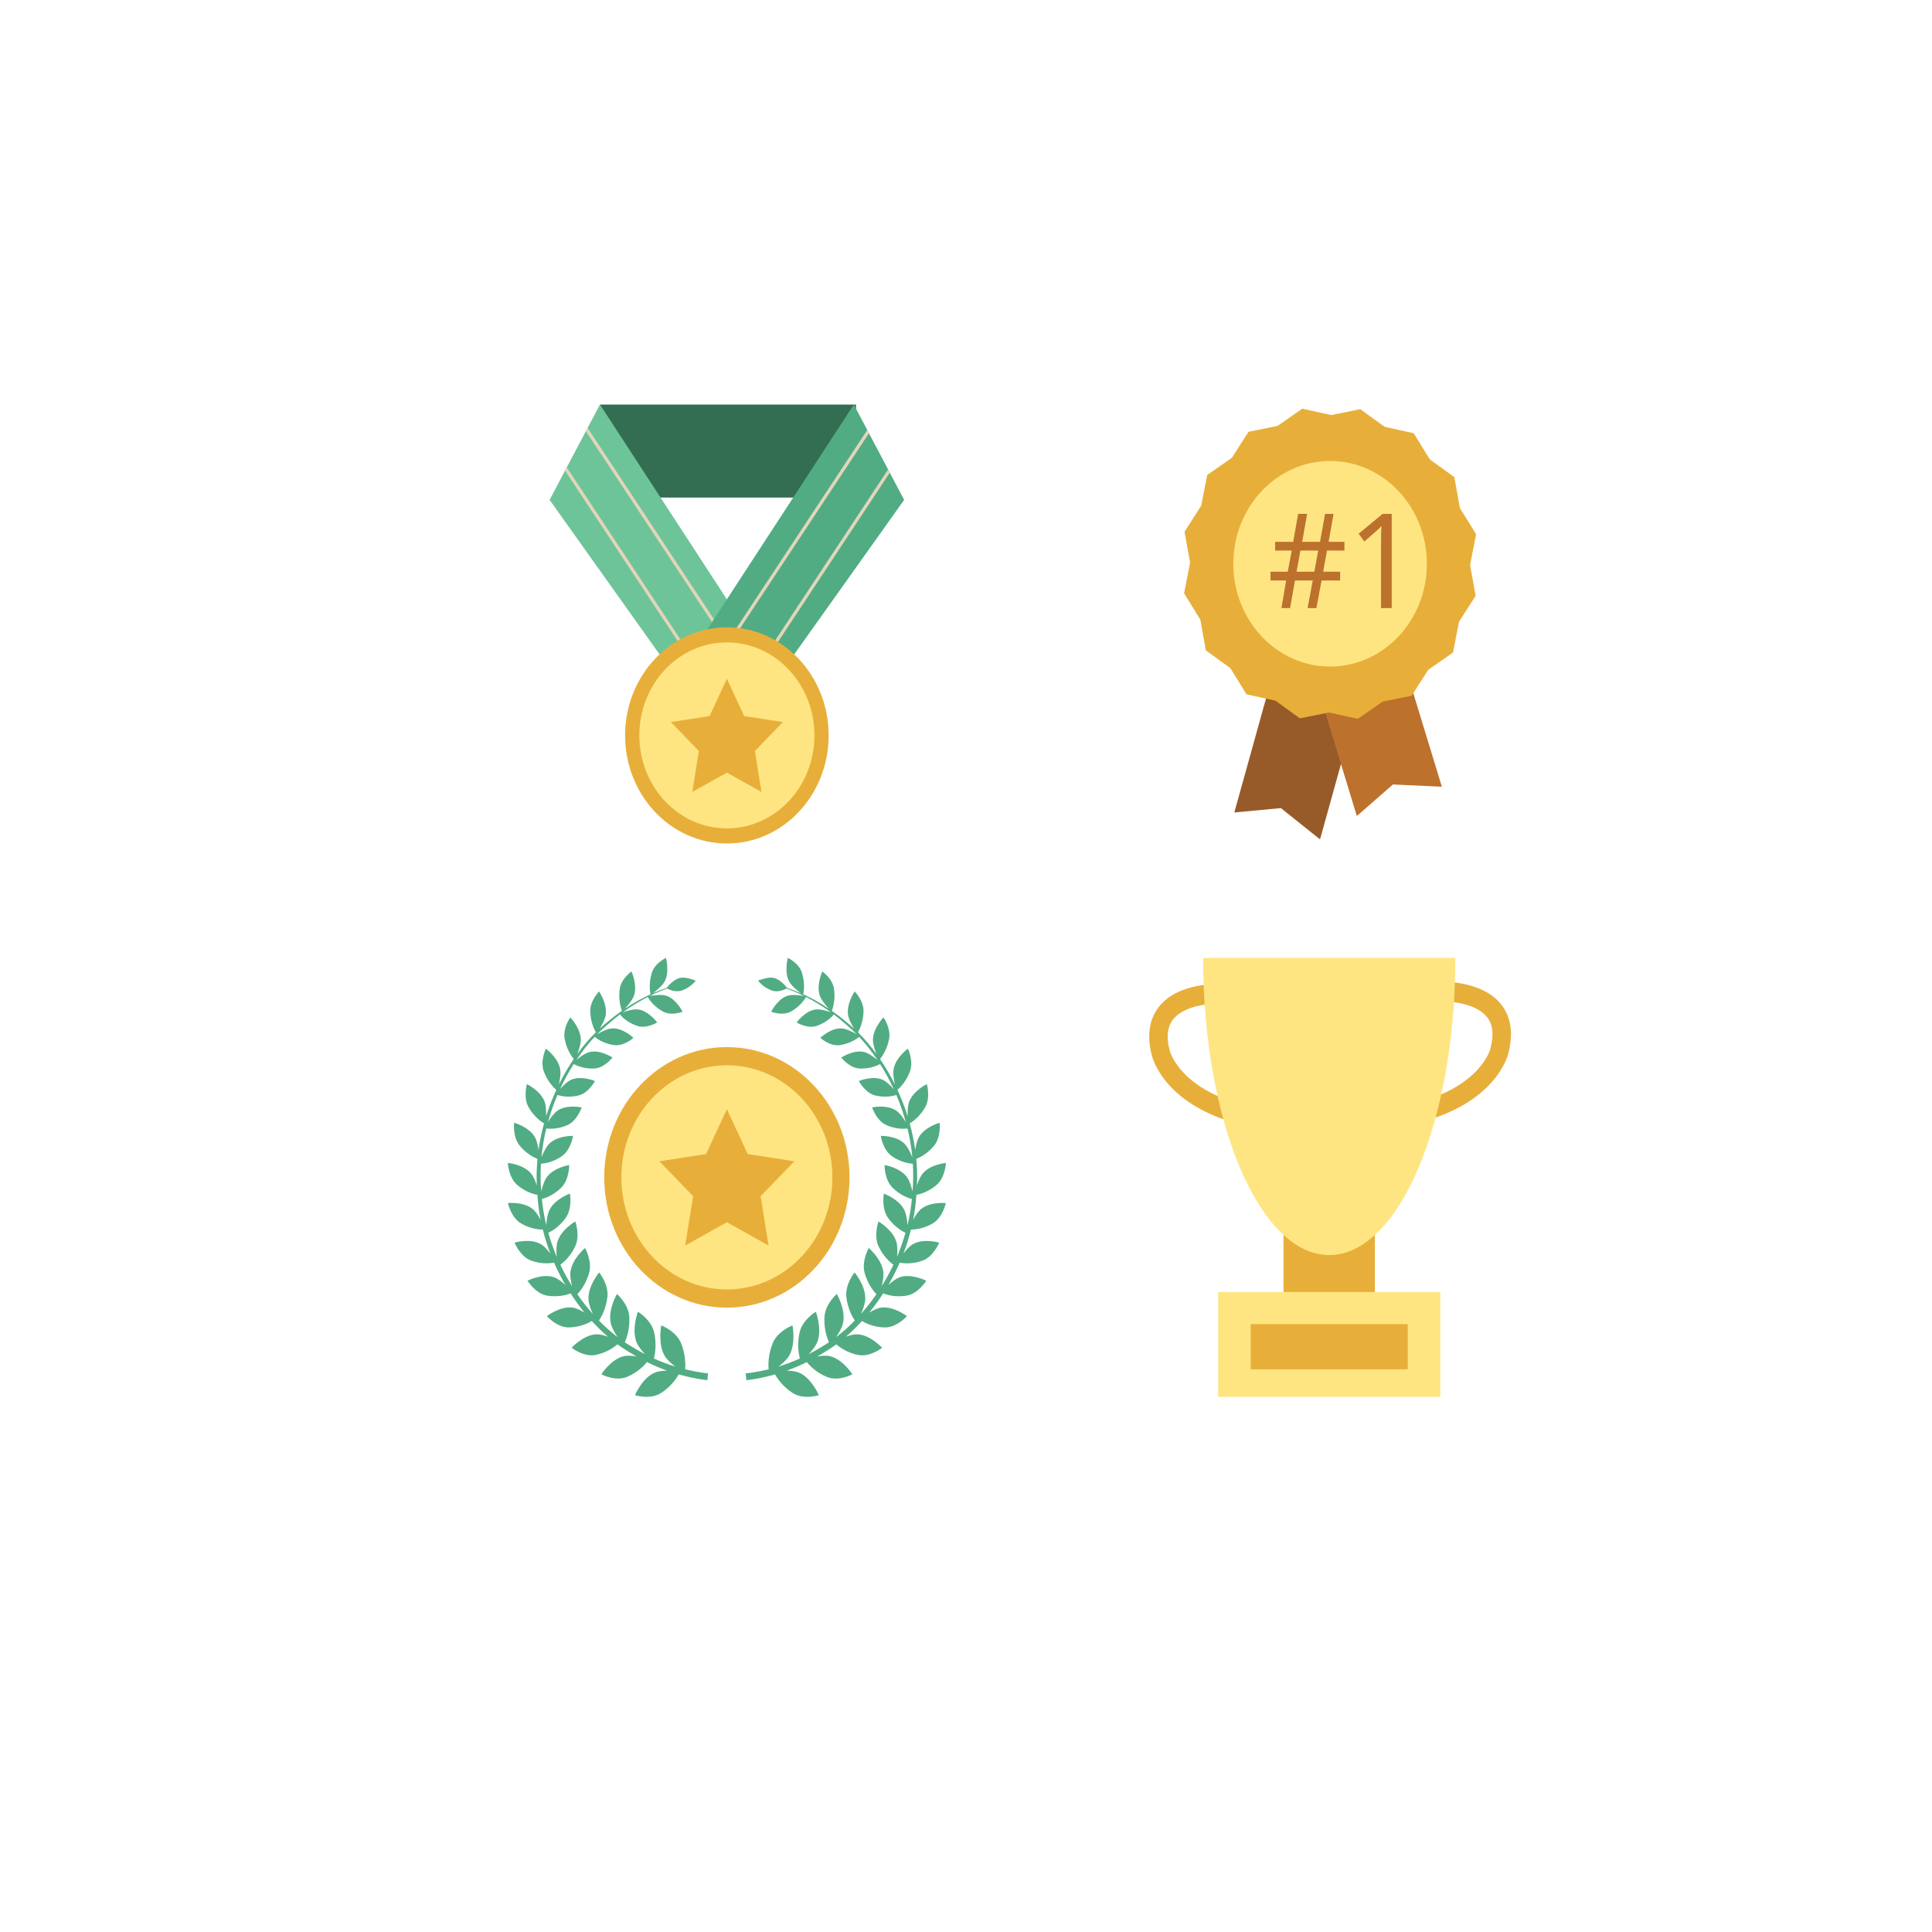
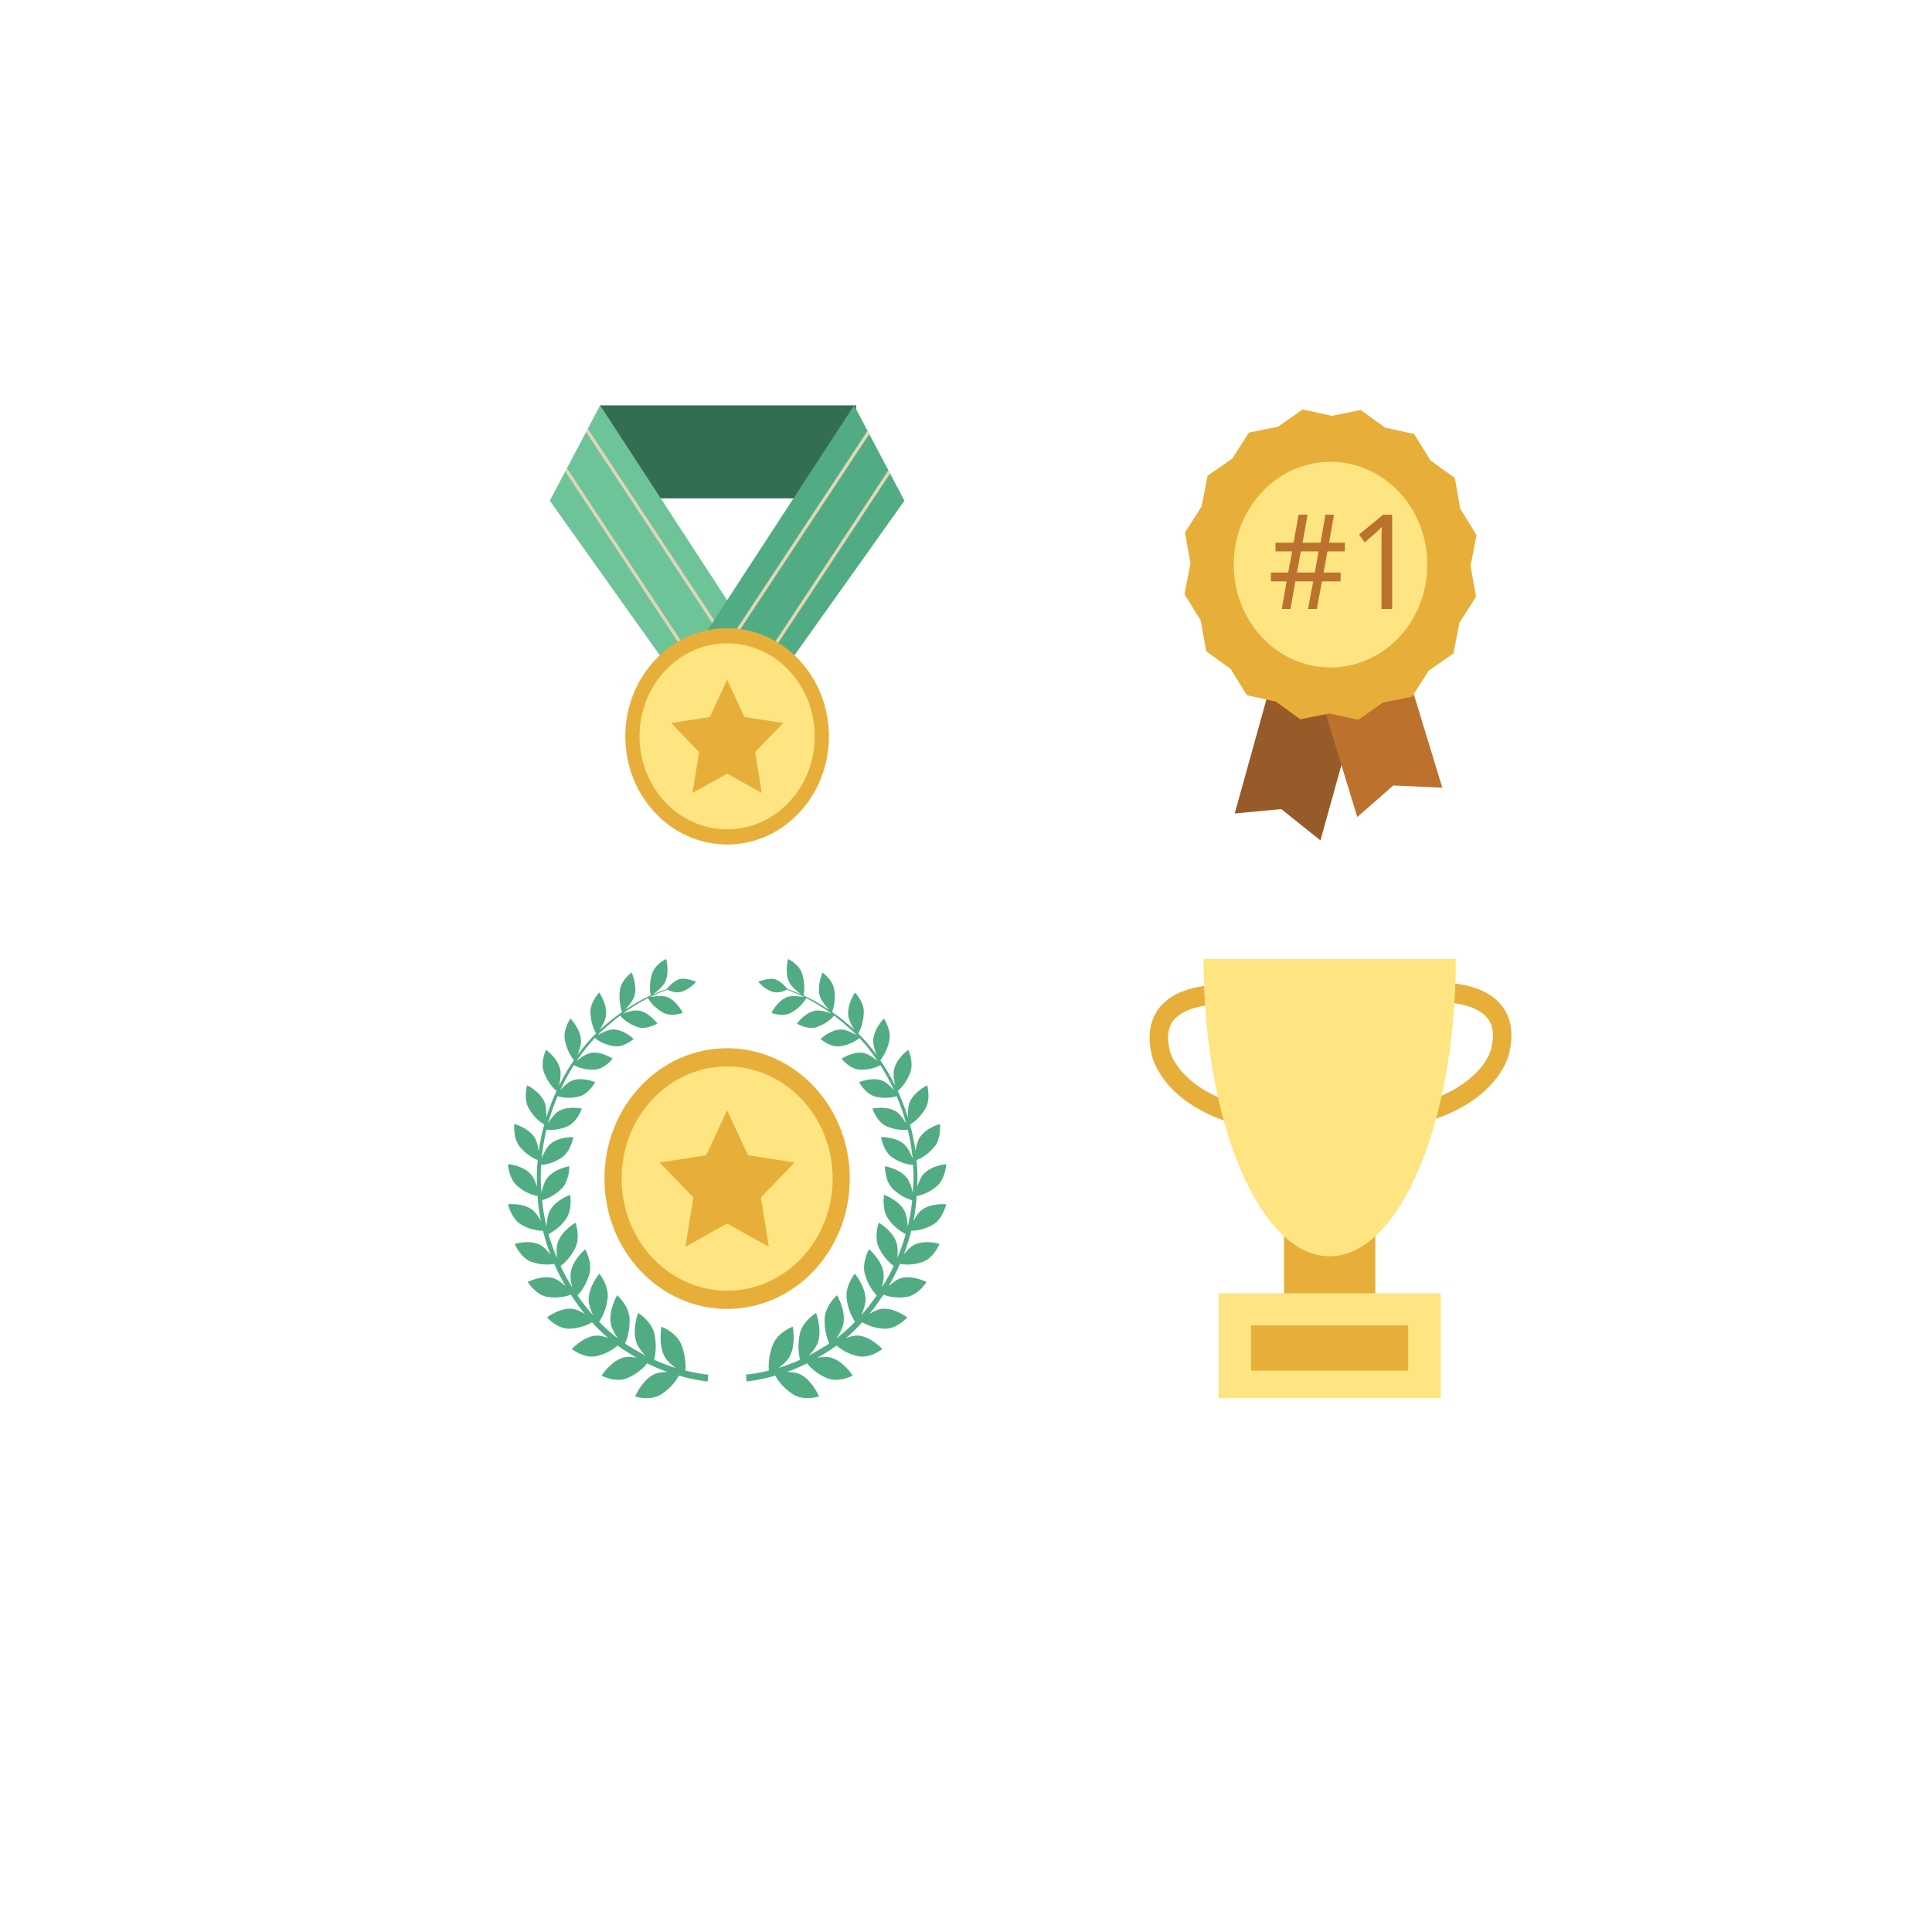
- <svg xmlns="http://www.w3.org/2000/svg" xmlns:xlink="http://www.w3.org/1999/xlink" version="1.1" x="0px" y="0px" width="250" height="250" viewBox="0 0 250 250" enable-background="new 0 0 595.28 841.89" xml:space="preserve" id="svg2">
-   <defs id="defs102" />
-   <g id="Capa_1" display="none" style="display:none" transform="translate(0,-591.89)">
-     <path display="inline" d="m 322.802,418.152 c 0,14.878 -12.601,26.939 -28.145,26.939 l -204.719,0 c -15.544,0 -28.144,-12.061 -28.144,-26.939 l 0,-193.602 c 0,-14.878 12.601,-26.939 28.144,-26.939 l 204.719,0 c 15.544,0 28.145,12.061 28.145,26.939 l 0,193.602 z" id="path5" style="clip-rule:evenodd;display:inline;fill:#80a5c6;fill-rule:evenodd" />
-     <path display="inline" d="m 311.587,409.916 c 0,13.612 -11.518,24.647 -25.726,24.647 l -187.127,0 c -14.208,0 -25.726,-11.035 -25.726,-24.647 l 0,-177.13 c 0,-13.612 11.518,-24.647 25.726,-24.647 l 187.127,0 c 14.208,0 25.726,11.035 25.726,24.647 l 0,177.13 z" id="path7" style="clip-rule:evenodd;display:inline;fill:#cee8ef;fill-rule:evenodd" />
-   </g>
-   <g id="Capa_2" transform="matrix(0.7367795,0,0,0.782577,-11.61511,-133.5622)">
-     <g id="g10">
-       <g id="g12">
-         <rect x="121.131" y="237.565" width="44.974" height="15.376" id="rect14" style="fill:#346e52" />
-         <path d="m 136.122,284.845 -23.832,-31.52 8.841,-15.76 31.136,44.974 -16.145,2.306 z" id="path16" style="fill:#6ec499" />
-         <g id="g18">
-           <defs id="defs20">
-             <path id="SVGID_1_" d="m 136.123,284.845 -23.832,-31.52 8.841,-15.76 31.136,44.974 -16.145,2.306 z" />
+ <svg xmlns="http://www.w3.org/2000/svg" xmlns:xlink="http://www.w3.org/1999/xlink" width="250" height="250" viewBox="0 0 250 250" enable-background="new 0 0 595.28 841.89">
+   <g>
+     <g transform="matrix(.737 0 0 .783 -11.615 -133.562)">
+       <g>
+         <path fill="#346e52" d="M121.13 237.565h44.975v15.376H121.13z" />
+         <path d="M136.122 284.845l-23.832-31.52 8.84-15.76 31.137 44.974-16.145 2.305z" fill="#6ec499" />
+         <g>
+           <defs>
+             <path id="a" d="M136.123 284.845l-23.832-31.52 8.842-15.76 31.136 44.974-16.145 2.305z" />
          </defs>
-           <clipPath id="SVGID_2_">
-             <use xlink:href="#SVGID_1_" overflow="visible" id="use24" style="overflow:visible" x="0" y="0" width="100%" height="100%" />
+           <clipPath id="b">
+             <use xlink:href="#a" overflow="visible" width="100%" height="100%" />
          </clipPath>
-           <line clip-path="url(#SVGID_2_)" stroke-miterlimit="10" x1="149.449" y1="285.358" x2="116.904" y2="238.975" id="line26" style="fill:none;stroke:#e3d5b9;stroke-width:0.553;stroke-miterlimit:10" />
-           <line clip-path="url(#SVGID_2_)" stroke-miterlimit="10" x1="143.555" y1="288.69" x2="111.01" y2="242.307" id="line28" style="fill:none;stroke:#e3d5b9;stroke-width:0.553;stroke-miterlimit:10" />
+           <path clip-path="url(#b)" stroke-miterlimit="10" fill="none" stroke="#e3d5b9" stroke-width=".553" d="M149.45 285.358l-32.546-46.383" />
+           <path clip-path="url(#b)" stroke-miterlimit="10" fill="none" stroke="#e3d5b9" stroke-width=".553" d="M143.555 288.69l-32.545-46.383" />
        </g>
-         <polygon points="174.561,253.325 150.729,284.845 134.584,282.539 165.72,237.565 " id="polygon30" style="fill:#51ac83" />
-         <g id="g32">
-           <defs id="defs34">
-             <polygon id="SVGID_3_" points="174.562,253.325 150.73,284.845 134.585,282.539 165.721,237.565 " />
+         <path fill="#51ac83" d="M174.56 253.325l-23.83 31.52-16.146-2.306 31.136-44.975z" />
+         <g>
+           <defs>
+             <path id="c" d="M174.562 253.325l-23.832 31.52-16.145-2.306 31.136-44.975z" />
          </defs>
-           <clipPath id="SVGID_4_">
-             <use xlink:href="#SVGID_3_" overflow="visible" id="use38" style="overflow:visible" x="0" y="0" width="100%" height="100%" />
+           <clipPath id="d">
+             <use xlink:href="#c" overflow="visible" width="100%" height="100%" />
          </clipPath>
-           <line clip-path="url(#SVGID_4_)" stroke-miterlimit="10" x1="137.659" y1="285.614" x2="170.205" y2="239.231" id="line40" style="fill:none;stroke:#e3d5b9;stroke-width:0.553;stroke-miterlimit:10" />
-           <line clip-path="url(#SVGID_4_)" stroke-miterlimit="10" x1="143.554" y1="288.946" x2="176.1" y2="242.563" id="line42" style="fill:none;stroke:#e3d5b9;stroke-width:0.553;stroke-miterlimit:10" />
+           <path clip-path="url(#d)" stroke-miterlimit="10" fill="none" stroke="#e3d5b9" stroke-width=".553" d="M137.66 285.614l32.545-46.383" />
+           <path clip-path="url(#d)" stroke-miterlimit="10" fill="none" stroke="#e3d5b9" stroke-width=".553" d="M143.554 288.946l32.546-46.383" />
        </g>
      </g>
-       <circle cx="143.425" cy="292.268" r="17.874" id="circle44" style="fill:#e7af3a" />
-       <circle cx="143.425" cy="292.268" r="15.375" id="circle46" style="fill:#fee582" />
-       <polygon points="143.426,282.913 146.465,289.071 153.262,290.059 148.344,294.854 149.505,301.622 143.426,298.426 137.345,301.622 138.507,294.854 133.589,290.059 140.386,289.071 " id="polygon48" style="fill:#e7af3a" />
+       <circle cx="143.425" cy="292.268" r="17.874" fill="#e7af3a" />
+       <circle cx="143.425" cy="292.268" r="15.375" fill="#fee582" />
+       <path fill="#e7af3a" d="M143.426 282.913l3.04 6.158 6.796.99-4.918 4.794 1.16 6.768-6.078-3.196-6.08 3.196 1.16-6.768-4.917-4.795 6.796-.99z" />
    </g>
-     <g id="g50">
-       <rect x="241.196" y="373.893" width="16.039" height="18.641" id="rect52" style="fill:#e7af3a" />
-       <rect x="229.708" y="384.297" width="39.016" height="17.34" id="rect54" style="fill:#fee582" />
-       <g id="g56">
-         <path d="m 263.961,356.498 -0.667,-3.189 c 12.534,-2.653 14.227,-9.217 14.243,-9.284 0.611,-2.233 0.43,-3.882 -0.539,-5.094 -1.972,-2.465 -6.879,-2.771 -8.603,-2.677 L 268.225,333 c 0.322,-0.017 7.897,-0.367 11.3,3.889 1.646,2.059 2.033,4.733 1.151,7.947 -0.07,0.296 -2.193,8.588 -16.715,11.662 z" id="path58" style="fill:#e7af3a" />
+     <g>
+       <path fill="#e7af3a" d="M166.146 159.196h11.82v14.596h-11.82z" />
+       <path fill="#fee582" d="M157.68 167.343h28.755v13.577H157.68z" />
+       <g>
+         <path d="M182.924 145.576l-.49-2.497c9.236-2.078 10.484-7.218 10.496-7.27.45-1.75.317-3.04-.397-3.99-1.454-1.93-5.07-2.17-6.34-2.095l-.126-2.548c.237-.013 5.82-.287 8.328 3.045 1.213 1.612 1.498 3.706.848 6.223-.05.23-1.616 6.724-12.32 9.13z" fill="#e7af3a" />
      </g>
-       <g id="g60">
-         <path d="m 234.776,356.859 c -14.522,-3.074 -16.645,-11.366 -16.728,-11.717 -0.867,-3.159 -0.48,-5.833 1.166,-7.892 3.402,-4.256 10.98,-3.904 11.299,-3.89 l -0.168,3.255 c -1.736,-0.086 -6.652,0.226 -8.609,2.68 -0.966,1.213 -1.146,2.86 -0.55,5.035 0.082,0.309 1.903,6.725 14.258,9.339 l -0.668,3.19 z" id="path62" style="fill:#e7af3a" />
+       <g>
+         <path d="M161.415 145.86c-10.703-2.408-12.267-8.9-12.33-9.176-.638-2.473-.352-4.567.86-6.18 2.508-3.332 8.093-3.056 8.328-3.045l-.124 2.548c-1.28-.068-4.903.177-6.346 2.098-.712.95-.844 2.24-.405 3.942.06.242 1.402 5.266 10.507 7.313l-.492 2.5z" fill="#e7af3a" />
      </g>
-       <g id="g64">
-         <defs id="defs66">
-           <rect id="SVGID_5_" x="225.989" y="329.06" width="50.237" height="56.521" />
+       <g transform="matrix(.737 0 0 .783 -11.615 -133.562)">
+         <defs>
+           <path id="e" d="M225.99 329.06h50.236v56.52H225.99z" />
        </defs>
-         <clipPath id="SVGID_6_">
-           <use xlink:href="#SVGID_5_" overflow="visible" id="use70" style="overflow:visible" x="0" y="0" width="100%" height="100%" />
+         <clipPath id="f">
+           <use xlink:href="#e" overflow="visible" width="100%" height="100%" />
        </clipPath>
-         <ellipse clip-path="url(#SVGID_6_)" cx="249.217" cy="329.06" rx="22.148" ry="49.132" id="ellipse72" style="fill:#fee582" />
+         <ellipse clip-path="url(#f)" cx="249.217" cy="329.06" rx="22.148" ry="49.132" fill="#fee582" />
      </g>
-       <rect x="235.426" y="389.609" width="27.579" height="7.475" id="rect74" style="fill:#e7af3a" />
+       <path fill="#e7af3a" d="M161.894 171.502h20.326v5.853h-20.326z" />
    </g>
-     <g id="g76">
-       <path d="m 136.101,397.085 c 0.067,-0.821 0.061,-2.431 -0.695,-4.249 -0.873,-2.101 -3.506,-3.007 -3.506,-3.007 0,0 -0.637,3.036 0.604,5.035 0.4,0.644 1.158,1.276 1.871,1.776 -1.138,-0.327 -2.403,-0.762 -3.76,-1.34 0.207,-0.775 0.482,-2.34 0.059,-4.236 -0.484,-2.177 -2.874,-3.498 -2.874,-3.498 0,0 -1.13,2.821 -0.273,4.962 0.281,0.698 0.918,1.449 1.529,2.058 -0.74,-0.36 -1.499,-0.762 -2.274,-1.215 -0.428,-0.231 -0.855,-0.484 -1.283,-0.753 0.328,-0.694 0.885,-2.177 0.798,-4.122 -0.099,-2.184 -2.177,-3.866 -2.177,-3.866 0,0 -1.573,2.532 -1.109,4.742 0.162,0.776 0.713,1.68 1.23,2.398 -1.113,-0.798 -2.216,-1.718 -3.281,-2.745 0.431,-0.608 1.231,-1.951 1.479,-3.857 0.278,-2.122 -1.444,-4.1 -1.444,-4.1 0,0 -1.946,2.175 -1.877,4.387 0.026,0.764 0.391,1.708 0.76,2.481 -0.95,-1.006 -1.861,-2.101 -2.716,-3.269 0.53,-0.53 1.498,-1.678 2.049,-3.436 0.628,-2.001 -0.696,-4.203 -0.696,-4.203 0,0 -2.25,1.767 -2.557,3.915 -0.101,0.703 0.066,1.615 0.277,2.399 -0.746,-1.124 -1.437,-2.308 -2.06,-3.544 0.593,-0.412 1.743,-1.359 2.586,-2.984 0.948,-1.825 0.044,-4.176 0.044,-4.176 0,0 -2.472,1.323 -3.134,3.344 -0.228,0.696 -0.209,1.666 -0.129,2.485 -0.574,-1.271 -1.07,-2.59 -1.48,-3.948 0.628,-0.285 1.933,-1.002 3.047,-2.459 1.226,-1.6 0.754,-4.022 0.754,-4.022 0,0 -2.611,0.857 -3.594,2.694 -0.361,0.673 -0.504,1.696 -0.56,2.531 -0.36,-1.408 -0.624,-2.855 -0.775,-4.334 0.644,-0.16 2.044,-0.629 3.385,-1.861 1.456,-1.337 1.413,-3.754 1.413,-3.754 0,0 -2.666,0.381 -3.926,1.989 -0.469,0.594 -0.783,1.57 -0.977,2.37 -0.144,-1.538 -0.157,-3.069 -0.059,-4.577 0.622,-0.038 2.092,-0.236 3.635,-1.224 1.632,-1.042 2.002,-3.383 2.002,-3.383 0,0 -2.638,-0.085 -4.129,1.25 -0.596,0.536 -1.096,1.529 -1.421,2.299 0.163,-1.623 0.451,-3.218 0.852,-4.766 0.614,0.068 2.058,0.122 3.706,-0.564 1.752,-0.728 2.507,-2.925 2.507,-2.925 0,0 -2.532,-0.531 -4.197,0.505 -0.645,0.401 -1.276,1.232 -1.719,1.909 0.455,-1.545 1.015,-3.04 1.661,-4.469 0.581,0.171 1.965,0.469 3.671,0.086 1.815,-0.404 2.918,-2.395 2.918,-2.395 0,0 -2.353,-0.943 -4.137,-0.227 -0.695,0.278 -1.451,0.981 -1.995,1.561 0.719,-1.467 1.526,-2.853 2.397,-4.144 0.489,0.25 1.807,0.82 3.591,0.739 1.82,-0.081 3.223,-1.816 3.223,-1.816 0,0 -2.109,-1.31 -3.953,-0.922 -0.796,0.167 -1.752,0.822 -2.384,1.314 1.003,-1.408 2.081,-2.686 3.201,-3.812 0.376,0.295 1.581,1.13 3.395,1.366 1.771,0.232 3.422,-1.203 3.422,-1.203 0,0 -1.815,-1.624 -3.661,-1.564 -0.873,0.028 -2.035,0.591 -2.716,0.967 0.62,-0.596 1.252,-1.144 1.888,-1.638 0.714,-0.594 1.419,-1.132 2.112,-1.625 0.324,0.359 1.342,1.357 3.036,1.888 1.669,0.525 3.507,-0.579 3.507,-0.579 0,0 -1.476,-1.875 -3.267,-2.131 -0.835,-0.12 -2.028,0.214 -2.753,0.458 1.565,-1.068 3.046,-1.892 4.366,-2.526 0.202,0.334 1.014,1.549 2.642,2.392 1.522,0.792 3.482,0.038 3.482,0.038 0,0 -1.105,-2.061 -2.788,-2.613 -0.88,-0.287 -2.287,-0.105 -2.977,0.013 1.176,-0.548 2.21,-0.943 3.044,-1.23 0.357,0.176 1.545,0.689 2.62,0.32 1.604,-0.551 2.398,-1.633 2.398,-1.633 0,0 -1.657,-0.634 -2.643,-0.468 -1.233,0.211 -2.238,1.41 -2.445,1.67 -0.687,0.216 -1.504,0.501 -2.424,0.882 0.594,-0.407 1.682,-1.226 2.103,-2.021 0.828,-1.568 0.192,-3.818 0.192,-3.818 0,0 -1.934,0.819 -2.481,2.444 -0.594,1.761 -0.319,3.219 -0.236,3.574 -1.341,0.579 -2.874,1.354 -4.511,2.393 0.537,-0.539 1.385,-1.481 1.648,-2.297 0.557,-1.724 -0.482,-3.871 -0.482,-3.871 0,0 -1.797,1.165 -2.061,2.895 -0.277,1.83 0.224,3.22 0.385,3.604 -0.876,0.579 -1.778,1.23 -2.693,1.968 -0.407,0.306 -0.811,0.635 -1.212,0.982 0.431,-0.649 0.966,-1.581 1.07,-2.337 0.253,-1.83 -1.171,-3.803 -1.171,-3.803 0,0 -1.601,1.489 -1.558,3.274 0.043,1.771 0.705,3.032 0.976,3.478 -1.126,1.046 -2.218,2.249 -3.246,3.579 0.305,-0.72 0.641,-1.689 0.613,-2.43 -0.069,-1.883 -1.851,-3.615 -1.851,-3.615 0,0 -1.344,1.781 -0.985,3.567 0.356,1.766 1.24,2.914 1.594,3.317 -0.94,1.297 -1.814,2.702 -2.601,4.197 0.186,-0.784 0.363,-1.851 0.2,-2.609 -0.404,-1.88 -2.5,-3.304 -2.5,-3.304 0,0 -1.037,2.028 -0.358,3.759 0.675,1.725 1.778,2.724 2.199,3.059 -0.686,1.399 -1.293,2.866 -1.798,4.388 0.034,-0.793 0.005,-1.785 -0.27,-2.462 -0.739,-1.816 -3.099,-2.876 -3.099,-2.876 0,0 -0.681,2.22 0.308,3.839 0.952,1.562 2.187,2.369 2.703,2.657 -0.416,1.42 -0.742,2.884 -0.964,4.378 -0.116,-0.743 -0.316,-1.584 -0.667,-2.143 -1.064,-1.694 -3.622,-2.342 -3.622,-2.342 0,0 -0.292,2.353 0.988,3.804 1.184,1.344 2.506,1.945 3.114,2.167 -0.144,1.441 -0.188,2.906 -0.12,4.385 -0.247,-0.717 -0.593,-1.507 -1.036,-1.997 -1.371,-1.515 -4.056,-1.713 -4.056,-1.713 0,0 0.122,2.417 1.666,3.65 1.439,1.151 2.89,1.516 3.532,1.627 0.092,1.398 0.281,2.775 0.56,4.121 -0.369,-0.659 -0.847,-1.36 -1.363,-1.763 -1.646,-1.279 -4.38,-1.001 -4.38,-1.001 0,0 0.553,2.405 2.324,3.37 1.625,0.887 3.123,1.007 3.804,1.009 0.357,1.354 0.803,2.672 1.322,3.947 -0.494,-0.604 -1.105,-1.24 -1.704,-1.557 -1.881,-0.994 -4.579,-0.23 -4.579,-0.23 0,0 0.981,2.319 2.931,2.976 1.8,0.605 3.332,0.457 4.012,0.338 0.596,1.283 1.266,2.517 1.994,3.694 -0.608,-0.53 -1.348,-1.075 -2.018,-1.29 -2.065,-0.667 -4.641,0.579 -4.641,0.579 0,0 1.397,2.157 3.472,2.471 1.919,0.29 3.436,-0.133 4.095,-0.372 0.771,1.126 1.594,2.188 2.455,3.182 -0.664,-0.384 -1.421,-0.74 -2.072,-0.83 -2.194,-0.303 -4.561,1.405 -4.561,1.405 0,0 1.786,1.92 3.927,1.868 1.907,-0.047 3.319,-0.691 3.976,-1.059 0.915,0.947 1.863,1.816 2.828,2.596 -0.683,-0.237 -1.426,-0.421 -2.038,-0.398 -2.257,0.083 -4.335,2.22 -4.335,2.22 0,0 2.135,1.613 4.277,1.181 1.874,-0.378 3.166,-1.25 3.775,-1.742 0.683,0.471 1.368,0.899 2.053,1.277 0.433,0.259 0.86,0.5 1.286,0.729 -0.757,-0.126 -1.573,-0.191 -2.209,-0.054 -2.254,0.484 -3.963,2.998 -3.963,2.998 0,0 2.432,1.243 4.508,0.429 1.843,-0.722 2.993,-1.852 3.507,-2.446 1.249,0.584 2.431,1.048 3.525,1.417 -0.77,0.01 -1.584,0.092 -2.189,0.337 -2.18,0.887 -3.452,3.716 -3.452,3.716 0,0 2.664,0.817 4.607,-0.369 1.712,-1.045 2.668,-2.373 3.084,-3.066 3.118,0.827 5.041,0.948 5.041,0.948 l 0.056,-0.56 0.058,-0.559 c -10e-4,0.003 -1.502,-0.1 -4.022,-0.67 z m 43.462,-24.114 c 1.769,-0.965 2.322,-3.37 2.322,-3.37 0,0 -2.733,-0.278 -4.38,1.001 -0.517,0.403 -0.993,1.104 -1.363,1.763 0.28,-1.346 0.469,-2.723 0.561,-4.121 0.641,-0.111 2.091,-0.477 3.531,-1.627 1.545,-1.233 1.667,-3.65 1.667,-3.65 0,0 -2.685,0.198 -4.055,1.713 -0.444,0.491 -0.79,1.28 -1.036,1.997 0.069,-1.479 0.024,-2.944 -0.122,-4.385 0.608,-0.221 1.932,-0.823 3.116,-2.167 1.279,-1.451 0.988,-3.804 0.988,-3.804 0,0 -2.558,0.648 -3.622,2.342 -0.351,0.559 -0.552,1.4 -0.667,2.144 -0.222,-1.494 -0.547,-2.959 -0.963,-4.379 0.515,-0.288 1.749,-1.095 2.702,-2.657 0.99,-1.62 0.307,-3.839 0.307,-3.839 0,0 -2.36,1.06 -3.099,2.876 -0.275,0.678 -0.306,1.669 -0.27,2.462 -0.505,-1.523 -1.113,-2.989 -1.799,-4.388 0.422,-0.335 1.526,-1.334 2.199,-3.059 0.679,-1.731 -0.357,-3.759 -0.357,-3.759 0,0 -2.096,1.425 -2.501,3.304 -0.162,0.758 0.016,1.826 0.201,2.61 -0.786,-1.494 -1.662,-2.9 -2.602,-4.197 0.354,-0.403 1.238,-1.551 1.594,-3.317 0.36,-1.786 -0.983,-3.567 -0.983,-3.567 0,0 -1.781,1.732 -1.852,3.615 -0.026,0.74 0.307,1.709 0.614,2.43 -1.029,-1.33 -2.121,-2.533 -3.247,-3.579 0.272,-0.446 0.933,-1.707 0.976,-3.478 0.044,-1.785 -1.558,-3.274 -1.558,-3.274 0,0 -1.423,1.974 -1.17,3.803 0.104,0.757 0.639,1.688 1.07,2.337 -0.402,-0.347 -0.806,-0.676 -1.212,-0.982 -0.915,-0.738 -1.816,-1.389 -2.693,-1.968 0.161,-0.383 0.663,-1.774 0.387,-3.604 -0.263,-1.731 -2.061,-2.895 -2.061,-2.895 0,0 -1.04,2.147 -0.484,3.871 0.264,0.816 1.111,1.758 1.65,2.298 -1.637,-1.04 -3.171,-1.815 -4.511,-2.394 0.082,-0.355 0.357,-1.812 -0.236,-3.574 -0.548,-1.625 -2.482,-2.444 -2.482,-2.444 0,0 -0.635,2.25 0.194,3.818 0.42,0.795 1.508,1.614 2.103,2.021 -0.921,-0.381 -1.739,-0.667 -2.424,-0.882 -0.206,-0.26 -1.214,-1.459 -2.446,-1.67 -0.986,-0.167 -2.643,0.468 -2.643,0.468 0,0 0.795,1.082 2.399,1.633 1.076,0.369 2.263,-0.143 2.621,-0.32 0.832,0.287 1.867,0.683 3.044,1.23 -0.691,-0.118 -2.097,-0.301 -2.979,-0.013 -1.684,0.552 -2.788,2.613 -2.788,2.613 0,0 1.96,0.754 3.482,-0.038 1.629,-0.843 2.44,-2.058 2.643,-2.392 1.319,0.634 2.801,1.458 4.365,2.527 -0.724,-0.245 -1.916,-0.579 -2.754,-0.459 -1.789,0.256 -3.264,2.131 -3.264,2.131 0,0 1.837,1.104 3.506,0.579 1.693,-0.531 2.712,-1.529 3.036,-1.888 0.692,0.493 1.398,1.03 2.111,1.625 0.636,0.495 1.268,1.042 1.888,1.638 -0.68,-0.375 -1.841,-0.939 -2.718,-0.967 -1.844,-0.061 -3.659,1.564 -3.659,1.564 0,0 1.65,1.435 3.422,1.203 1.814,-0.236 3.019,-1.072 3.395,-1.367 1.119,1.126 2.198,2.405 3.199,3.812 -0.63,-0.492 -1.587,-1.148 -2.383,-1.314 -1.843,-0.388 -3.953,0.922 -3.953,0.922 0,0 1.403,1.735 3.223,1.816 1.784,0.081 3.104,-0.489 3.59,-0.739 0.872,1.291 1.679,2.678 2.397,4.145 -0.543,-0.58 -1.298,-1.284 -1.993,-1.562 -1.784,-0.716 -4.137,0.227 -4.137,0.227 0,0 1.103,1.991 2.917,2.395 1.707,0.382 3.091,0.084 3.672,-0.086 0.645,1.428 1.206,2.924 1.661,4.47 -0.444,-0.677 -1.075,-1.509 -1.721,-1.91 -1.663,-1.036 -4.195,-0.505 -4.195,-0.505 0,0 0.755,2.197 2.507,2.925 1.647,0.686 3.092,0.632 3.706,0.564 0.4,1.548 0.688,3.143 0.852,4.766 -0.326,-0.77 -0.826,-1.763 -1.423,-2.299 -1.489,-1.335 -4.129,-1.25 -4.129,-1.25 0,0 0.372,2.341 2.002,3.383 1.544,0.988 3.016,1.186 3.637,1.224 0.097,1.508 0.083,3.039 -0.061,4.578 -0.194,-0.801 -0.51,-1.777 -0.975,-2.371 -1.261,-1.607 -3.928,-1.989 -3.928,-1.989 0,0 -0.044,2.417 1.413,3.754 1.34,1.232 2.741,1.701 3.384,1.861 -0.15,1.478 -0.415,2.926 -0.775,4.334 -0.054,-0.835 -0.198,-1.858 -0.56,-2.531 -0.981,-1.837 -3.594,-2.694 -3.594,-2.694 0,0 -0.472,2.423 0.753,4.022 1.115,1.457 2.419,2.175 3.048,2.459 -0.41,1.358 -0.907,2.677 -1.479,3.948 0.08,-0.819 0.099,-1.789 -0.129,-2.485 -0.663,-2.021 -3.134,-3.344 -3.134,-3.344 0,0 -0.904,2.351 0.044,4.176 0.843,1.625 1.992,2.571 2.586,2.984 -0.623,1.235 -1.315,2.42 -2.062,3.544 0.211,-0.784 0.378,-1.695 0.277,-2.399 -0.307,-2.148 -2.555,-3.915 -2.555,-3.915 0,0 -1.326,2.202 -0.698,4.203 0.55,1.758 1.519,2.906 2.05,3.435 -0.857,1.169 -1.767,2.263 -2.717,3.269 0.369,-0.773 0.734,-1.717 0.759,-2.481 0.072,-2.212 -1.877,-4.387 -1.877,-4.387 0,0 -1.721,1.978 -1.442,4.1 0.247,1.906 1.046,3.249 1.478,3.857 -1.065,1.027 -2.165,1.947 -3.281,2.745 0.518,-0.718 1.069,-1.621 1.231,-2.398 0.464,-2.21 -1.108,-4.742 -1.108,-4.742 0,0 -2.08,1.682 -2.177,3.866 -0.089,1.945 0.47,3.427 0.797,4.122 -0.428,0.269 -0.856,0.522 -1.284,0.753 -0.777,0.454 -1.534,0.855 -2.274,1.215 0.61,-0.608 1.248,-1.359 1.529,-2.058 0.857,-2.14 -0.274,-4.962 -0.274,-4.962 0,0 -2.388,1.321 -2.874,3.498 -0.423,1.896 -0.147,3.461 0.059,4.236 -1.356,0.579 -2.622,1.013 -3.759,1.34 0.712,-0.501 1.47,-1.132 1.869,-1.776 1.241,-1.999 0.605,-5.035 0.605,-5.035 0,0 -2.634,0.905 -3.507,3.007 -0.755,1.817 -0.761,3.428 -0.695,4.249 -2.519,0.57 -4.02,0.673 -4.02,0.673 l 0.057,0.559 0.057,0.56 c 0,0 1.921,-0.121 5.039,-0.948 0.415,0.692 1.371,2.021 3.086,3.066 1.942,1.186 4.606,0.369 4.606,0.369 0,0 -1.272,-2.83 -3.452,-3.716 -0.604,-0.246 -1.418,-0.327 -2.188,-0.337 1.093,-0.368 2.277,-0.833 3.525,-1.417 0.514,0.595 1.665,1.724 3.507,2.446 2.077,0.814 4.509,-0.429 4.509,-0.429 0,0 -1.709,-2.514 -3.963,-2.998 -0.637,-0.137 -1.452,-0.072 -2.21,0.054 0.425,-0.228 0.852,-0.47 1.286,-0.729 0.683,-0.378 1.37,-0.806 2.051,-1.277 0.61,0.49 1.903,1.364 3.776,1.742 2.143,0.432 4.278,-1.181 4.278,-1.181 0,0 -2.077,-2.136 -4.336,-2.22 -0.611,-0.023 -1.353,0.161 -2.037,0.398 0.965,-0.781 1.912,-1.65 2.83,-2.596 0.655,0.368 2.068,1.012 3.975,1.059 2.14,0.051 3.927,-1.868 3.927,-1.868 0,0 -2.369,-1.708 -4.563,-1.405 -0.65,0.09 -1.408,0.446 -2.072,0.83 0.863,-0.994 1.685,-2.056 2.456,-3.182 0.659,0.24 2.175,0.663 4.095,0.372 2.075,-0.314 3.473,-2.471 3.473,-2.471 0,0 -2.576,-1.246 -4.643,-0.579 -0.67,0.215 -1.409,0.761 -2.018,1.29 0.728,-1.177 1.398,-2.411 1.994,-3.694 0.679,0.118 2.213,0.267 4.012,-0.338 1.95,-0.657 2.93,-2.976 2.93,-2.976 0,0 -2.697,-0.764 -4.578,0.23 -0.599,0.318 -1.21,0.954 -1.702,1.557 0.518,-1.275 0.963,-2.594 1.321,-3.947 0.681,-0.003 2.179,-0.124 3.806,-1.011 z" id="path78" style="fill:#51ac83" />
-       <circle cx="143.425" cy="365.349" r="21.542" id="circle80" style="fill:#e7af3a" />
-       <circle cx="143.426" cy="365.349" r="18.531" id="circle82" style="fill:#fee582" />
-       <polygon points="143.426,354.075 147.089,361.497 155.281,362.687 149.354,368.466 150.753,376.624 143.426,372.772 136.098,376.624 137.498,368.466 131.571,362.687 139.761,361.497 " id="polygon84" style="fill:#e7af3a" />
+     <g transform="matrix(.737 0 0 .783 -11.615 -133.562)">
+       <path d="M136.1 397.085c.068-.82.062-2.43-.694-4.25-.873-2.1-3.506-3.006-3.506-3.006s-.637 3.035.604 5.034c.4.644 1.158 1.276 1.87 1.776-1.137-.327-2.402-.762-3.76-1.34.208-.775.483-2.34.06-4.236-.484-2.177-2.874-3.498-2.874-3.498s-1.13 2.82-.273 4.962c.28.698.918 1.45 1.53 2.058-.74-.36-1.5-.762-2.275-1.215-.428-.23-.855-.483-1.283-.752.327-.694.884-2.177.797-4.122-.1-2.184-2.177-3.866-2.177-3.866s-1.573 2.532-1.11 4.742c.163.776.714 1.68 1.23 2.398-1.112-.798-2.215-1.718-3.28-2.745.43-.608 1.23-1.95 1.48-3.857.277-2.122-1.445-4.1-1.445-4.1s-1.946 2.175-1.877 4.387c.026.764.39 1.708.76 2.48-.95-1.005-1.86-2.1-2.716-3.268.53-.53 1.498-1.678 2.05-3.436.627-2-.697-4.202-.697-4.202s-2.25 1.767-2.557 3.915c-.1.703.066 1.615.277 2.4-.746-1.125-1.437-2.31-2.06-3.545.593-.412 1.743-1.36 2.586-2.984.95-1.825.045-4.176.045-4.176s-2.472 1.323-3.134 3.344c-.227.696-.208 1.666-.128 2.485-.574-1.27-1.07-2.59-1.48-3.948.628-.286 1.933-1.003 3.047-2.46 1.225-1.6.753-4.022.753-4.022s-2.61.857-3.594 2.694c-.362.673-.505 1.696-.56 2.53-.36-1.407-.625-2.854-.776-4.333.644-.16 2.044-.63 3.385-1.862 1.455-1.337 1.412-3.754 1.412-3.754s-2.666.38-3.926 1.99c-.47.593-.783 1.57-.977 2.37-.145-1.54-.158-3.07-.06-4.578.622-.038 2.092-.236 3.635-1.224 1.632-1.042 2.002-3.383 2.002-3.383s-2.638-.086-4.13 1.25c-.595.535-1.095 1.528-1.42 2.298.163-1.623.45-3.218.852-4.766.613.068 2.057.122 3.705-.564 1.752-.728 2.507-2.925 2.507-2.925s-2.532-.53-4.197.505c-.645.4-1.276 1.232-1.72 1.91.456-1.546 1.016-3.04 1.662-4.47.58.17 1.965.47 3.67.086 1.816-.404 2.92-2.395 2.92-2.395s-2.354-.944-4.138-.228c-.696.278-1.452.98-1.996 1.56.72-1.466 1.526-2.852 2.397-4.143.49.25 1.808.82 3.592.738 1.82-.08 3.223-1.816 3.223-1.816s-2.11-1.31-3.953-.922c-.796.167-1.752.822-2.384 1.314 1.003-1.408 2.08-2.686 3.2-3.812.377.295 1.582 1.13 3.396 1.366 1.77.232 3.422-1.203 3.422-1.203s-1.815-1.624-3.66-1.564c-.874.03-2.036.592-2.717.968.62-.596 1.25-1.144 1.887-1.638.714-.594 1.42-1.132 2.112-1.625.323.36 1.34 1.357 3.035 1.888 1.67.525 3.507-.58 3.507-.58s-1.476-1.874-3.267-2.13c-.835-.12-2.028.214-2.753.458 1.565-1.067 3.046-1.89 4.366-2.525.202.334 1.014 1.55 2.642 2.392 1.522.792 3.482.038 3.482.038s-1.105-2.06-2.788-2.613c-.88-.287-2.287-.105-2.977.013 1.176-.548 2.21-.943 3.044-1.23.358.176 1.546.69 2.62.32 1.605-.55 2.4-1.633 2.4-1.633s-1.658-.634-2.644-.468c-1.233.21-2.238 1.41-2.445 1.67-.686.216-1.503.5-2.423.882.594-.407 1.682-1.226 2.103-2.02.828-1.57.192-3.82.192-3.82s-1.934.82-2.48 2.445c-.595 1.762-.32 3.22-.237 3.575-1.34.58-2.874 1.354-4.51 2.393.536-.54 1.384-1.48 1.647-2.297.557-1.723-.482-3.87-.482-3.87s-1.797 1.165-2.06 2.895c-.278 1.83.223 3.22.384 3.604-.876.578-1.778 1.23-2.693 1.967-.406.306-.81.635-1.21.982.43-.65.965-1.582 1.07-2.338.252-1.83-1.172-3.803-1.172-3.803s-1.6 1.488-1.558 3.273c.043 1.77.705 3.032.976 3.478-1.126 1.047-2.218 2.25-3.246 3.58.305-.72.64-1.69.613-2.43-.07-1.883-1.85-3.615-1.85-3.615s-1.345 1.78-.986 3.567c.356 1.766 1.24 2.914 1.594 3.317-.94 1.296-1.813 2.7-2.6 4.196.186-.784.363-1.85.2-2.61-.404-1.88-2.5-3.303-2.5-3.303s-1.037 2.028-.358 3.76c.675 1.724 1.778 2.723 2.2 3.058-.687 1.4-1.294 2.867-1.8 4.39.035-.794.006-1.786-.27-2.463-.738-1.816-3.098-2.876-3.098-2.876s-.68 2.22.308 3.84c.952 1.562 2.187 2.37 2.703 2.657-.416 1.42-.742 2.884-.964 4.378-.115-.743-.315-1.584-.666-2.143-1.064-1.694-3.622-2.342-3.622-2.342s-.292 2.353.988 3.804c1.184 1.344 2.506 1.945 3.114 2.167-.144 1.442-.188 2.907-.12 4.386-.247-.717-.593-1.507-1.036-1.997-1.37-1.516-4.056-1.714-4.056-1.714s.122 2.417 1.666 3.65c1.44 1.15 2.89 1.516 3.532 1.627.092 1.398.28 2.775.56 4.12-.37-.658-.847-1.36-1.363-1.762-1.646-1.278-4.38-1-4.38-1s.553 2.405 2.324 3.37c1.626.887 3.124 1.007 3.805 1.01.357 1.353.803 2.67 1.322 3.946-.494-.604-1.105-1.24-1.704-1.557-1.88-.995-4.58-.23-4.58-.23s.982 2.318 2.932 2.975c1.8.605 3.332.457 4.012.338.596 1.283 1.266 2.517 1.994 3.694-.607-.53-1.347-1.075-2.017-1.29-2.065-.667-4.64.58-4.64.58s1.396 2.156 3.47 2.47c1.92.29 3.437-.133 4.096-.372.77 1.126 1.593 2.188 2.454 3.182-.664-.384-1.42-.74-2.072-.83-2.194-.303-4.56 1.405-4.56 1.405s1.785 1.92 3.926 1.868c1.907-.047 3.32-.69 3.976-1.06.915.948 1.863 1.817 2.828 2.597-.683-.237-1.426-.42-2.038-.398-2.257.082-4.335 2.22-4.335 2.22s2.134 1.612 4.276 1.18c1.874-.378 3.166-1.25 3.775-1.742.684.47 1.37.9 2.054 1.277.433.26.86.5 1.286.73-.757-.127-1.573-.192-2.21-.055-2.253.484-3.962 2.998-3.962 2.998s2.432 1.243 4.508.43c1.843-.723 2.993-1.853 3.507-2.447 1.25.585 2.43 1.05 3.525 1.418-.77.01-1.584.092-2.19.337-2.18.887-3.45 3.716-3.45 3.716s2.663.818 4.606-.368c1.712-1.045 2.668-2.373 3.084-3.066 3.118.827 5.04.948 5.04.948l.057-.56.058-.56c0 .004-1.502-.1-4.022-.67zm43.463-24.114c1.77-.964 2.322-3.37 2.322-3.37s-2.733-.277-4.38 1.002c-.517.403-.993 1.104-1.363 1.763.28-1.346.47-2.723.56-4.12.642-.112 2.092-.478 3.532-1.628 1.545-1.233 1.667-3.65 1.667-3.65s-2.684.198-4.054 1.713c-.444.49-.79 1.28-1.036 1.997.07-1.48.024-2.944-.122-4.385.608-.22 1.932-.823 3.116-2.167 1.28-1.45.988-3.804.988-3.804s-2.558.65-3.622 2.343c-.35.56-.552 1.4-.667 2.144-.222-1.494-.547-2.96-.963-4.38.515-.287 1.75-1.094 2.702-2.656.99-1.62.307-3.838.307-3.838s-2.36 1.06-3.1 2.876c-.275.678-.306 1.67-.27 2.462-.505-1.523-1.113-2.99-1.8-4.388.423-.335 1.527-1.334 2.2-3.06.68-1.73-.357-3.758-.357-3.758s-2.096 1.425-2.5 3.304c-.163.758.015 1.826.2 2.61-.786-1.494-1.662-2.9-2.602-4.197.355-.402 1.24-1.55 1.595-3.316.36-1.786-.983-3.567-.983-3.567s-1.78 1.732-1.852 3.615c-.026.74.307 1.71.614 2.43-1.03-1.33-2.12-2.533-3.247-3.58.272-.445.933-1.706.976-3.477.044-1.785-1.558-3.274-1.558-3.274s-1.423 1.975-1.17 3.804c.104.757.64 1.688 1.07 2.337-.402-.346-.806-.675-1.212-.98-.915-.74-1.816-1.39-2.693-1.97.16-.382.663-1.773.387-3.603-.263-1.73-2.06-2.895-2.06-2.895s-1.04 2.147-.485 3.87c.264.817 1.11 1.76 1.65 2.3-1.637-1.04-3.17-1.816-4.51-2.395.08-.355.356-1.812-.237-3.574-.548-1.625-2.482-2.444-2.482-2.444s-.635 2.25.194 3.817c.42.795 1.508 1.614 2.103 2.02-.92-.38-1.74-.666-2.424-.88-.206-.26-1.214-1.46-2.446-1.67-.986-.168-2.643.467-2.643.467s.795 1.082 2.4 1.633c1.075.37 2.262-.143 2.62-.32.832.287 1.867.683 3.044 1.23-.69-.118-2.096-.3-2.978-.013-1.684.552-2.788 2.613-2.788 2.613s1.96.754 3.482-.038c1.63-.844 2.44-2.06 2.643-2.393 1.318.634 2.8 1.458 4.364 2.527-.724-.245-1.916-.58-2.754-.46-1.79.257-3.264 2.132-3.264 2.132s1.837 1.104 3.506.58c1.693-.532 2.712-1.53 3.036-1.89.692.494 1.398 1.03 2.11 1.626.637.495 1.27 1.042 1.89 1.638-.68-.375-1.842-.94-2.72-.967-1.843-.06-3.658 1.564-3.658 1.564s1.65 1.435 3.422 1.203c1.814-.236 3.02-1.072 3.395-1.367 1.12 1.126 2.198 2.405 3.2 3.812-.63-.492-1.588-1.148-2.384-1.314-1.843-.387-3.953.923-3.953.923s1.403 1.735 3.223 1.816c1.784.08 3.104-.49 3.59-.74.872 1.29 1.68 2.678 2.397 4.145-.543-.58-1.298-1.284-1.993-1.562-1.784-.716-4.137.227-4.137.227s1.103 1.99 2.917 2.395c1.707.382 3.09.084 3.672-.086.644 1.427 1.205 2.923 1.66 4.47-.444-.678-1.075-1.51-1.72-1.91-1.664-1.037-4.196-.506-4.196-.506s.755 2.197 2.507 2.925c1.648.685 3.093.63 3.707.563.4 1.548.688 3.143.852 4.766-.327-.77-.827-1.764-1.424-2.3-1.49-1.335-4.13-1.25-4.13-1.25s.373 2.34 2.003 3.383c1.543.988 3.015 1.186 3.636 1.224.097 1.508.083 3.04-.06 4.578-.195-.8-.51-1.777-.976-2.37-1.26-1.608-3.928-1.99-3.928-1.99s-.044 2.417 1.413 3.754c1.34 1.23 2.74 1.7 3.384 1.86-.15 1.478-.416 2.926-.776 4.334-.054-.835-.198-1.858-.56-2.53-.98-1.838-3.594-2.695-3.594-2.695s-.472 2.422.753 4.02c1.115 1.458 2.42 2.176 3.048 2.46-.41 1.358-.906 2.677-1.478 3.948.08-.82.1-1.79-.13-2.485-.662-2.02-3.133-3.344-3.133-3.344s-.905 2.35.043 4.175c.843 1.625 1.992 2.57 2.586 2.984-.624 1.234-1.316 2.42-2.063 3.543.21-.784.378-1.695.277-2.4-.307-2.147-2.555-3.914-2.555-3.914s-1.327 2.2-.7 4.202c.55 1.758 1.52 2.906 2.05 3.435-.856 1.17-1.766 2.263-2.716 3.27.37-.774.734-1.718.76-2.482.07-2.212-1.878-4.387-1.878-4.387s-1.72 1.978-1.442 4.1c.247 1.906 1.046 3.25 1.478 3.857-1.065 1.027-2.165 1.947-3.28 2.745.517-.718 1.068-1.62 1.23-2.398.464-2.21-1.108-4.742-1.108-4.742s-2.08 1.682-2.177 3.866c-.09 1.945.47 3.427.797 4.122-.428.27-.856.522-1.284.753-.777.455-1.534.856-2.274 1.216.61-.608 1.248-1.36 1.53-2.058.856-2.14-.275-4.962-.275-4.962s-2.387 1.32-2.873 3.498c-.423 1.896-.147 3.46.06 4.236-1.357.58-2.623 1.013-3.76 1.34.712-.5 1.47-1.132 1.87-1.776 1.24-2 .604-5.035.604-5.035s-2.633.904-3.506 3.006c-.755 1.817-.76 3.428-.695 4.25-2.52.57-4.02.672-4.02.672l.056.56.057.56s1.92-.122 5.04-.95c.414.693 1.37 2.022 3.085 3.067 1.942 1.186 4.606.37 4.606.37s-1.272-2.83-3.452-3.717c-.604-.246-1.418-.327-2.188-.337 1.093-.367 2.277-.832 3.525-1.416.513.595 1.664 1.724 3.506 2.446 2.077.814 4.51-.43 4.51-.43s-1.71-2.513-3.964-2.997c-.637-.137-1.452-.072-2.21.054.425-.228.852-.47 1.286-.73.683-.377 1.37-.805 2.05-1.276.61.49 1.904 1.365 3.777 1.743 2.143.432 4.278-1.18 4.278-1.18s-2.077-2.137-4.336-2.22c-.61-.024-1.353.16-2.037.397.965-.78 1.912-1.65 2.83-2.596.655.368 2.068 1.012 3.975 1.06 2.14.05 3.927-1.87 3.927-1.87s-2.37-1.707-4.563-1.404c-.65.09-1.41.446-2.073.83.863-.994 1.685-2.056 2.456-3.182.66.24 2.175.663 4.095.372 2.075-.314 3.473-2.47 3.473-2.47s-2.575-1.247-4.642-.58c-.67.215-1.41.76-2.018 1.29.728-1.177 1.398-2.41 1.994-3.694.68.118 2.213.267 4.012-.338 1.95-.657 2.93-2.976 2.93-2.976s-2.697-.764-4.578.23c-.6.318-1.21.954-1.702 1.557.518-1.276.963-2.595 1.32-3.948.682-.003 2.18-.124 3.807-1.01z" fill="#51ac83" />
+       <circle cx="143.425" cy="365.349" r="21.542" fill="#e7af3a" />
+       <circle cx="143.426" cy="365.349" r="18.531" fill="#fee582" />
+       <path fill="#e7af3a" d="M143.426 354.075l3.663 7.422 8.19 1.19-5.926 5.78 1.4 8.157-7.328-3.852-7.328 3.852 1.4-8.158-5.927-5.78 8.19-1.19z" />
    </g>
-     <g id="g86">
-       <polygon points="247.599,309.461 240.722,304.288 232.545,305.014 246.823,256.684 254.37,258.861 261.877,261.132 " id="polygon88" style="fill:#975b29" />
-       <polygon points="268.997,300.759 260.401,300.38 254.066,305.601 238.521,257.665 245.976,255.195 253.451,252.823 " id="polygon90" style="fill:#bc712d" />
-       <polygon points="227.545,278.214 226.573,273.113 223.724,268.773 224.779,263.688 223.805,258.588 226.726,254.295 227.78,249.21 232.121,246.36 235.04,242.066 240.141,241.095 244.483,238.246 249.566,239.3 254.666,238.328 258.959,241.248 264.045,242.302 266.894,246.642 271.188,249.562 272.159,254.662 275.009,259.003 273.955,264.087 274.927,269.188 272.007,273.481 270.953,278.567 266.612,281.416 263.692,285.709 258.591,286.681 254.251,289.531 249.166,288.477 244.067,289.449 239.773,286.529 234.688,285.474 231.839,281.134 " id="polygon92" style="fill:#e7af3a" />
-       <circle cx="249.367" cy="263.888" r="16.995" id="circle94" style="fill:#fee582" />
-       <g id="g96">
-         <text transform="translate(238.3539,271.2165)" font-size="21.807" id="text98" style="font-size:21.807px;font-family:College;fill:#bc712d">#1</text>
+     <g transform="matrix(.737 0 0 .783 -11.615 -133.562)">
+       <path fill="#975b29" d="M247.6 309.46l-6.878-5.172-8.177.726 14.278-48.33 7.547 2.177 7.507 2.272z" />
+       <path fill="#bc712d" d="M268.997 300.76l-8.596-.38-6.334 5.22-15.545-47.935 7.456-2.47 7.475-2.372z" />
+       <path fill="#e7af3a" d="M227.545 278.214l-.972-5.1-2.85-4.34 1.056-5.086-.975-5.1 2.92-4.293 1.055-5.085 4.34-2.85 2.92-4.294 5.1-.97 4.343-2.85 5.083 1.054 5.1-.972 4.293 2.92 5.085 1.054 2.85 4.34 4.293 2.92.97 5.1 2.85 4.34-1.053 5.085.972 5.1-2.92 4.294-1.054 5.087-4.34 2.85-2.92 4.292-5.102.97-4.34 2.85-5.084-1.053-5.1.972-4.293-2.92-5.085-1.056-2.85-4.34z" />
+       <circle cx="249.367" cy="263.888" r="16.995" fill="#fee582" />
+       <g>
+         <text transform="translate(238.354 271.216)" font-size="21.807" font-family="College" fill="#bc712d">#1</text>
      </g>
    </g>
  </g>
</svg>
